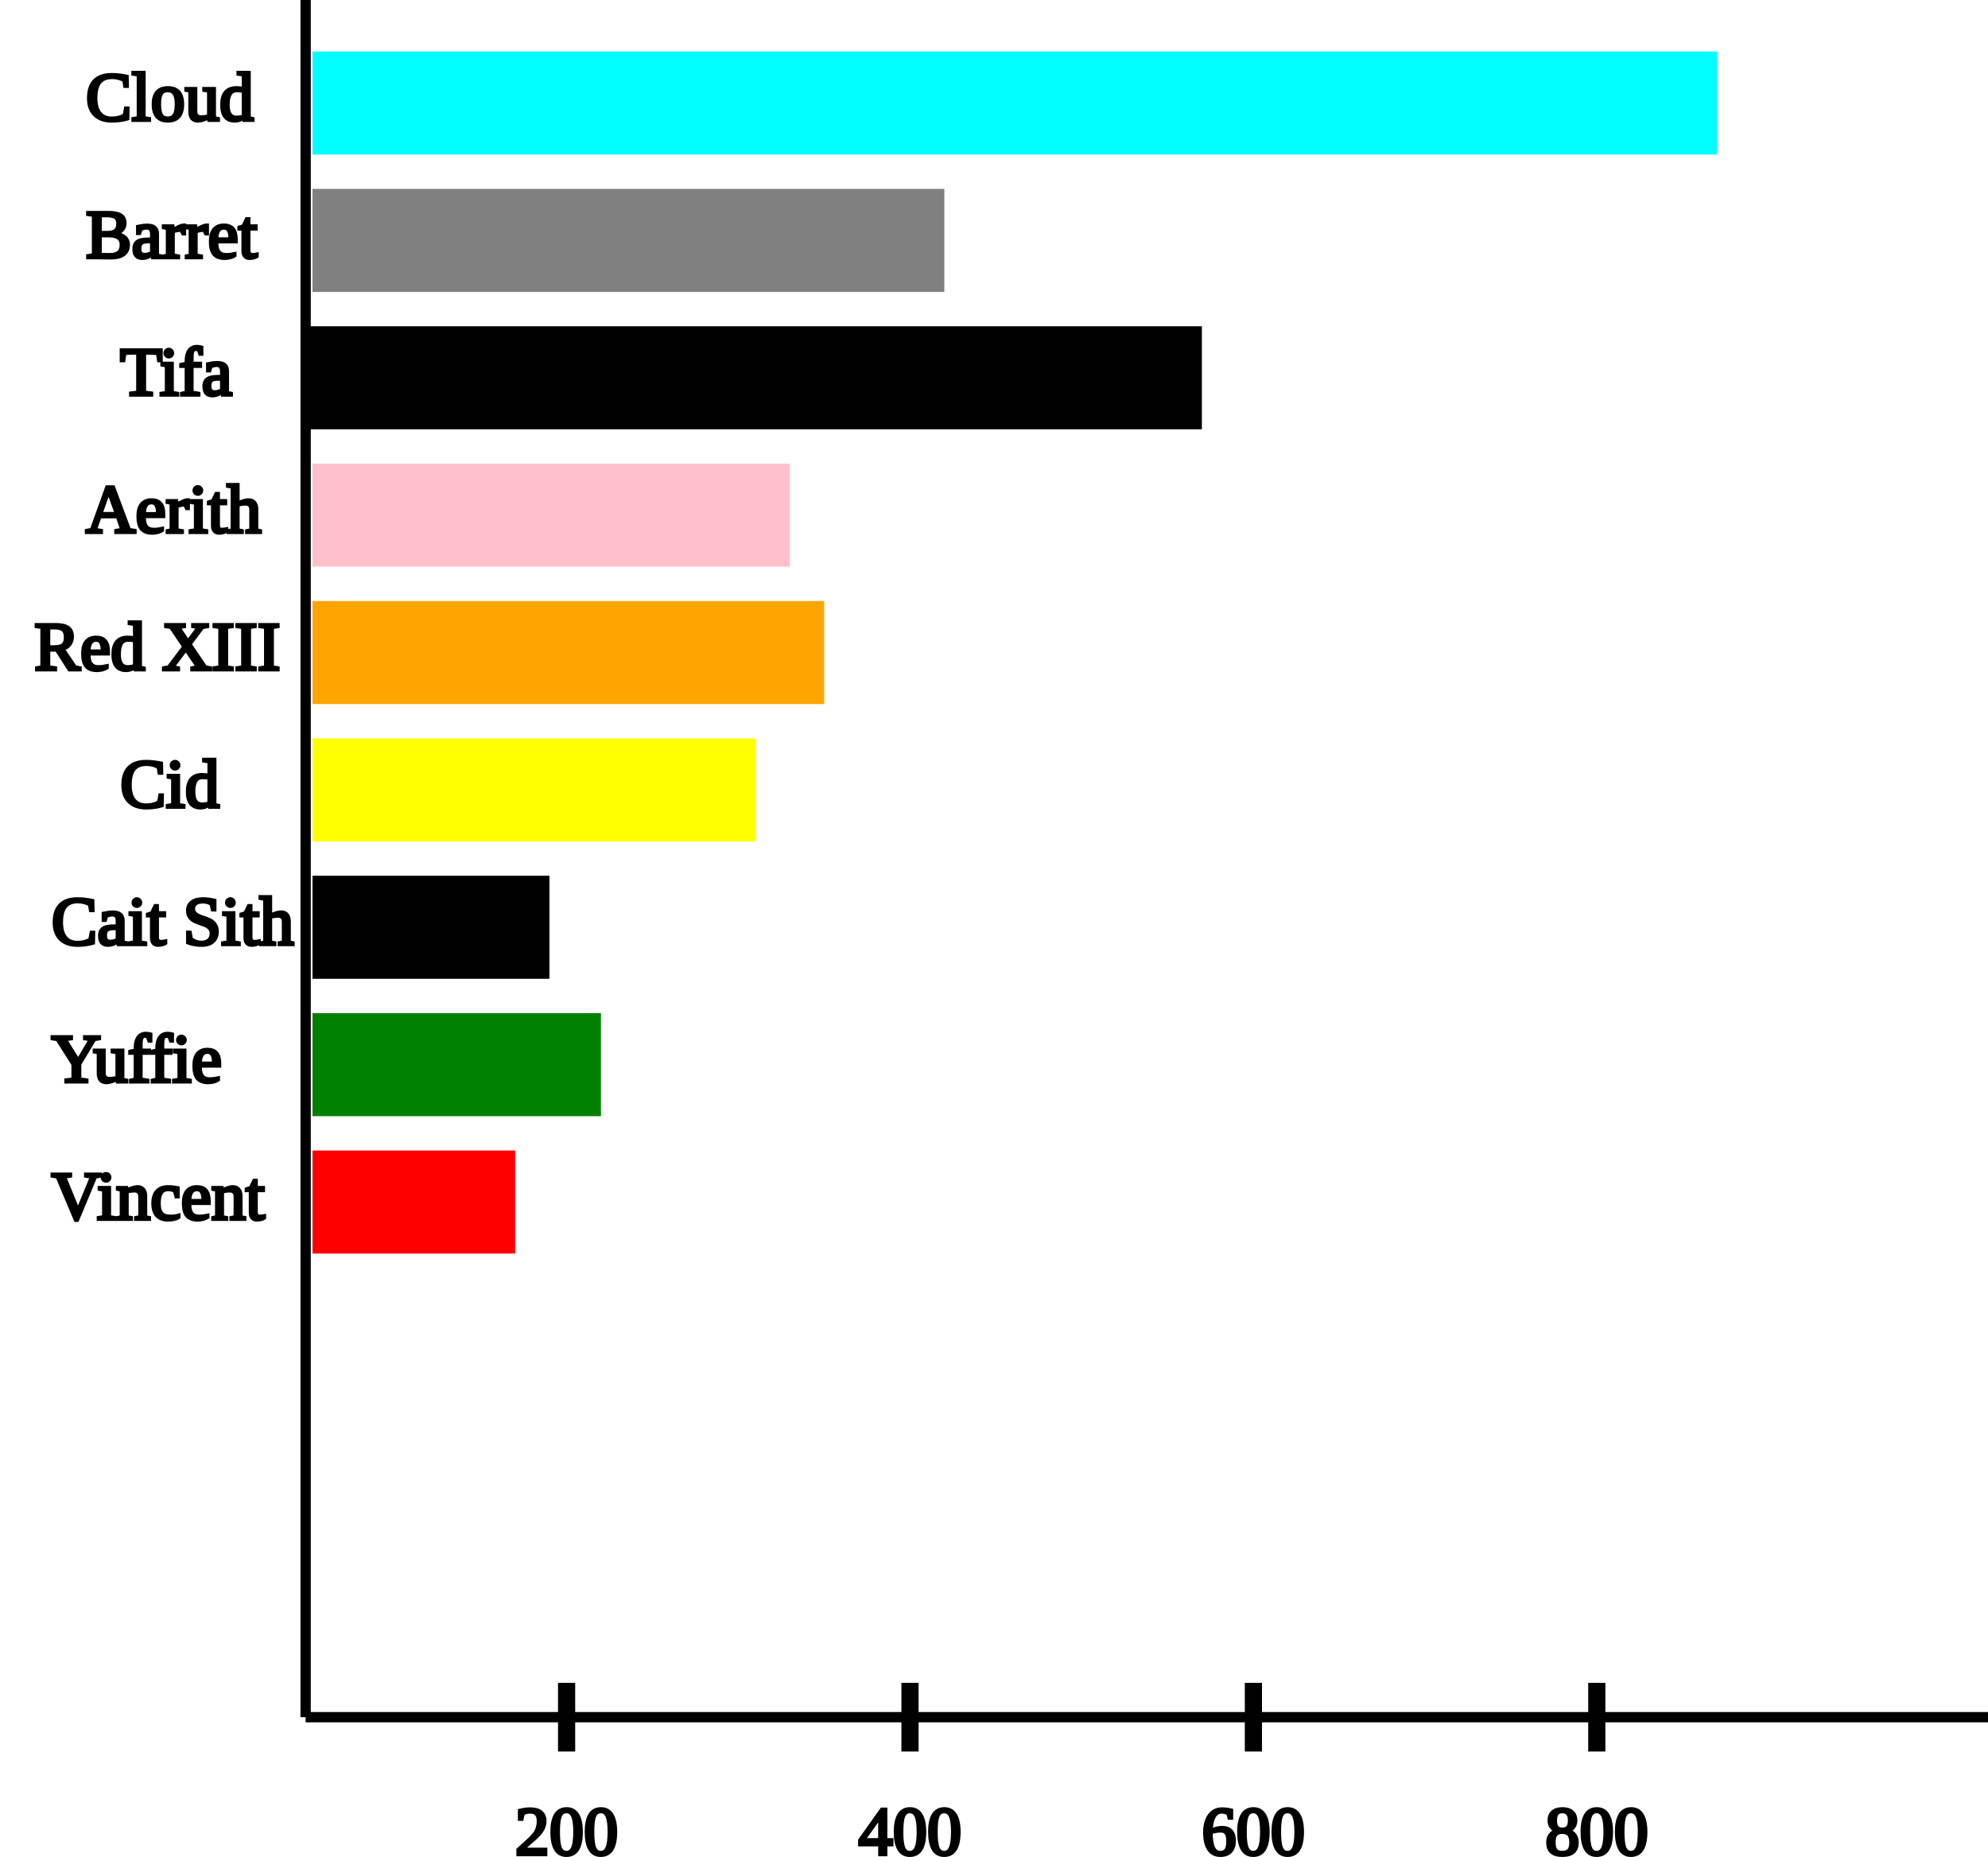
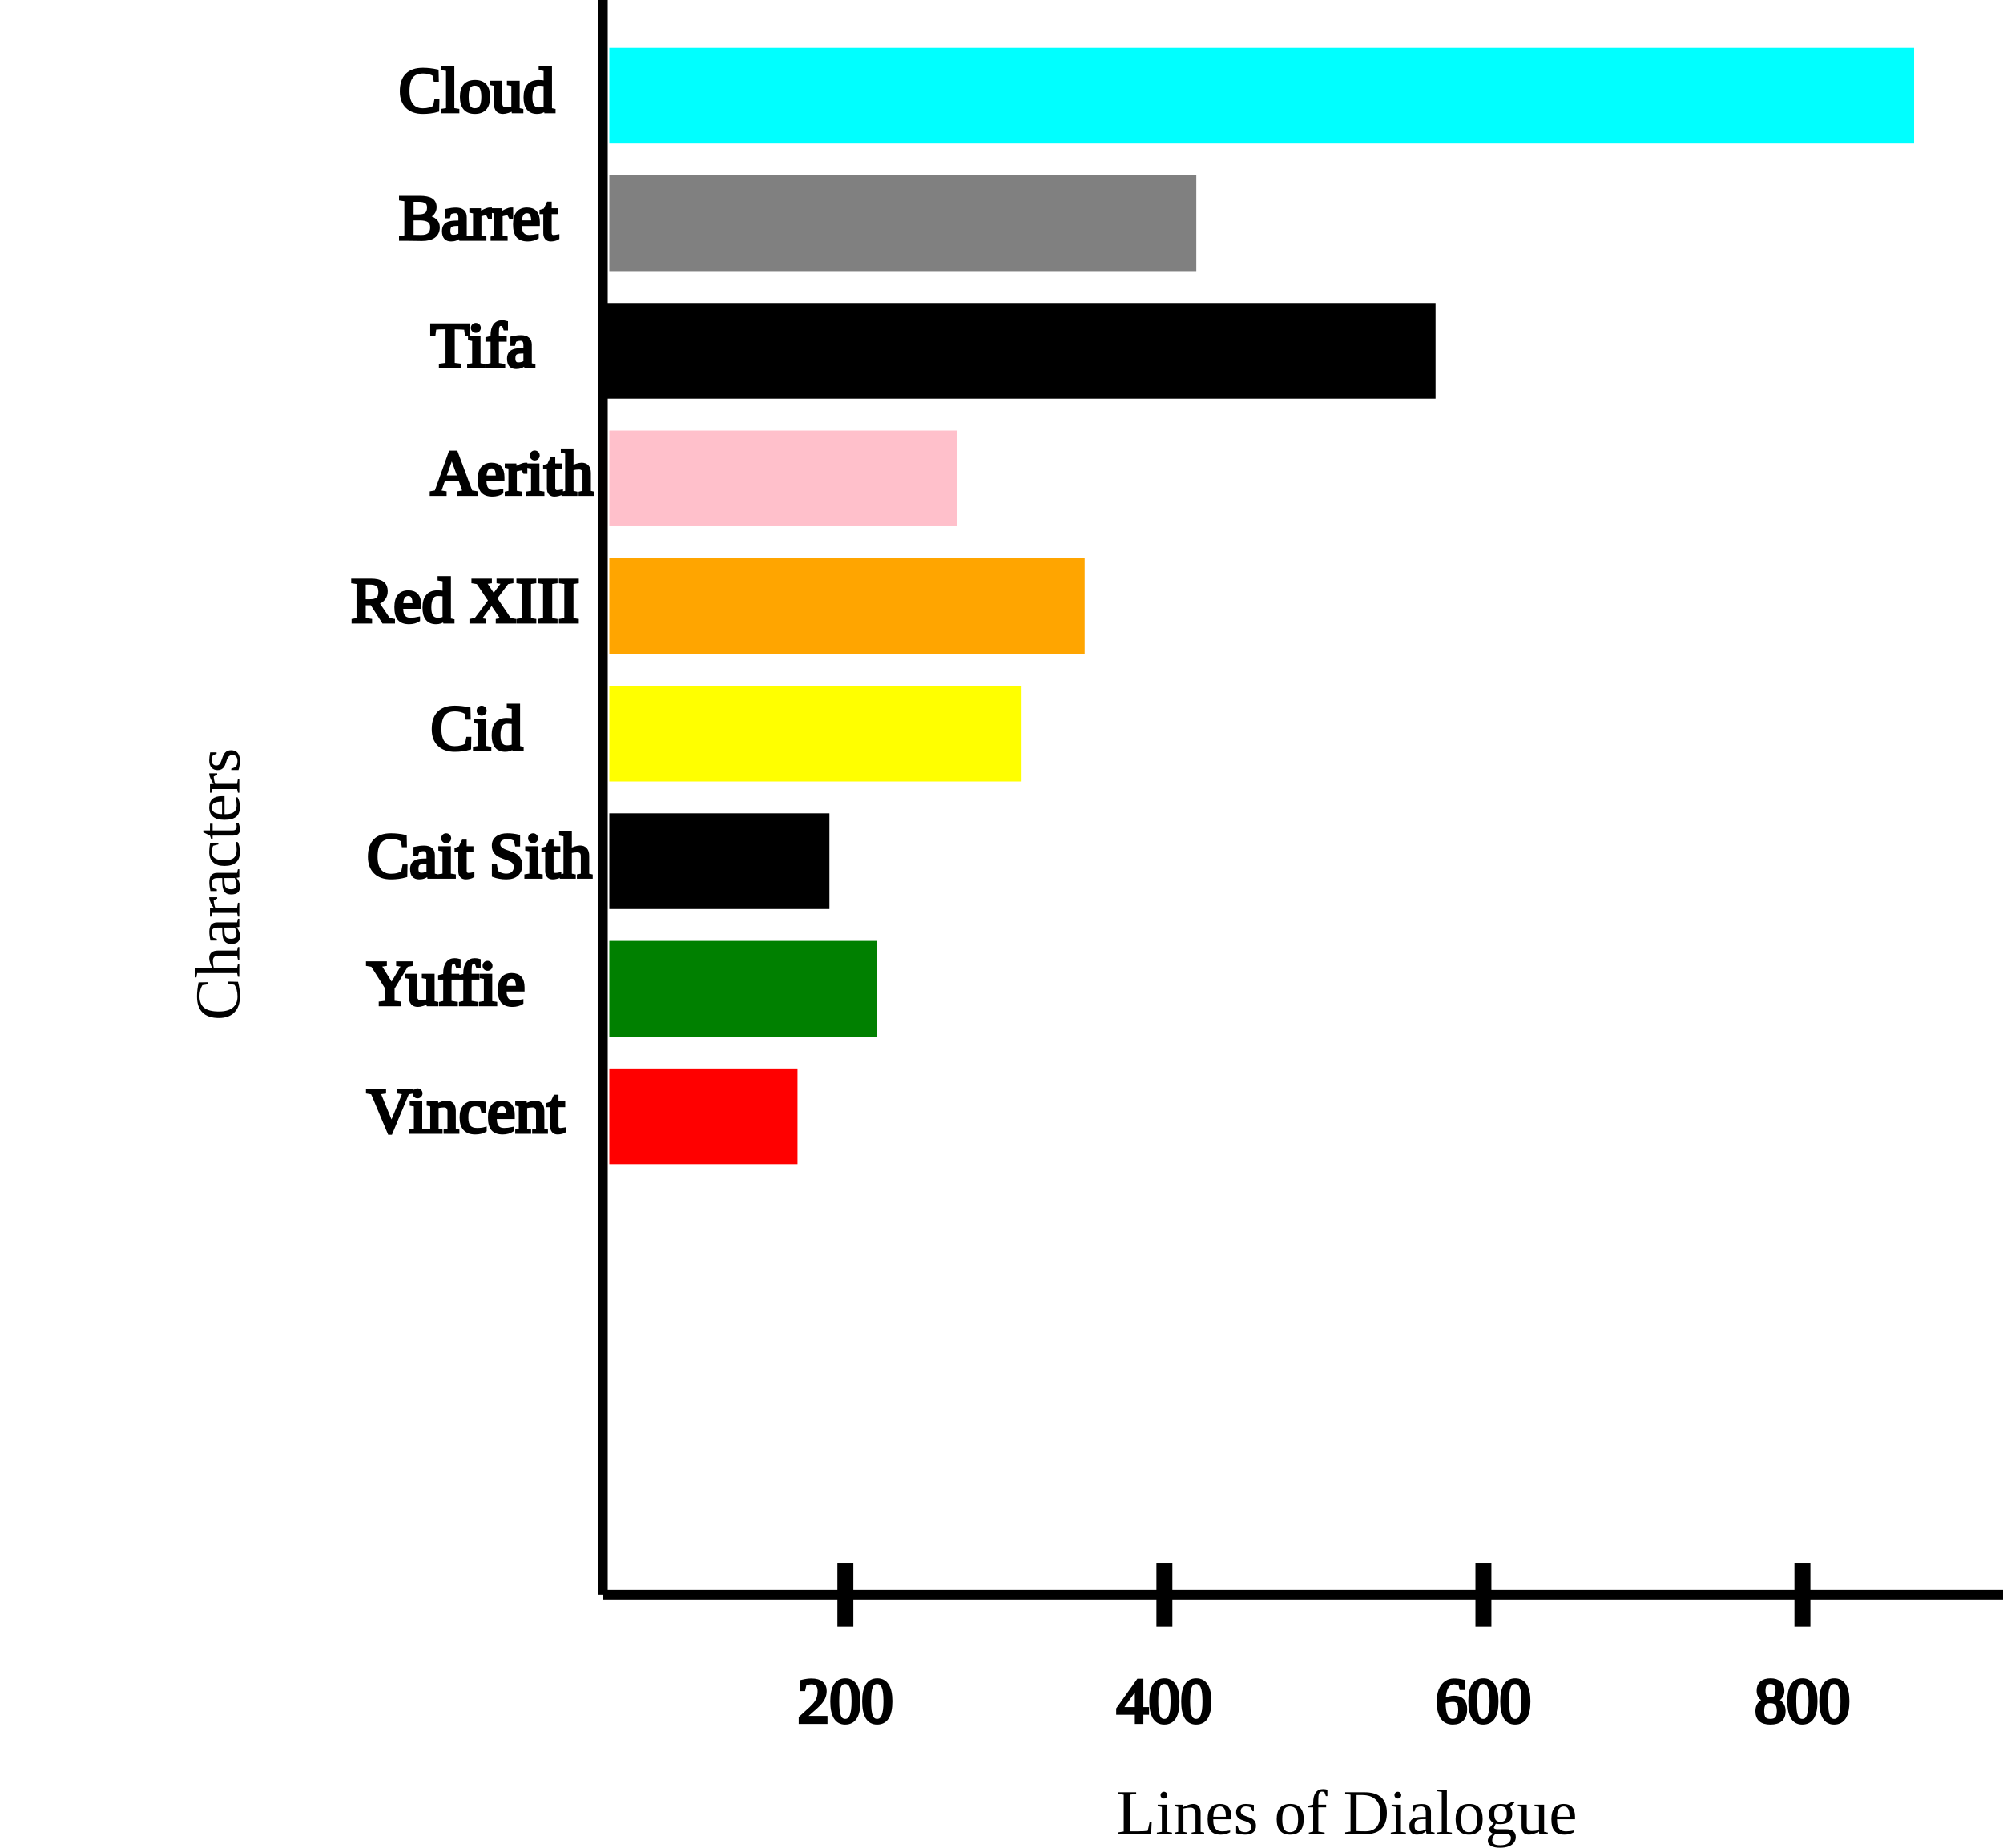
<svg xmlns="http://www.w3.org/2000/svg" width="100%" height="100%">
  <g transform="translate(300, 1900), scale(.75)" />
-   <line x1="89" x2="89" y1="0" y2="500" stroke-width="3" stroke="black" />
-   <line x1="89" x2="589" y1="500" y2="500" stroke-width="3" stroke="black" />
-   <text x="150" y="540" font-size="20" stroke="black">200</text>
-   <line x1="165" x2="165" y1="490" y2="510" stroke-width="5" stroke="black" />
-   <text x="250" y="540" font-size="20" stroke="black">400</text>
+   <line x1="189" x2="189" y1="0" y2="500" stroke-width="3" stroke="black" />
+   <line x1="189" x2="689" y1="500" y2="500" stroke-width="3" stroke="black" />
+   <text x="250" y="540" font-size="20" stroke="black">200</text>
  <line x1="265" x2="265" y1="490" y2="510" stroke-width="5" stroke="black" />
-   <text x="350" y="540" font-size="20" stroke="black">600</text>
+   <text x="350" y="540" font-size="20" stroke="black">400</text>
  <line x1="365" x2="365" y1="490" y2="510" stroke-width="5" stroke="black" />
-   <text x="450" y="540" font-size="20" stroke="black">800</text>
+   <text x="450" y="540" font-size="20" stroke="black">600</text>
  <line x1="465" x2="465" y1="490" y2="510" stroke-width="5" stroke="black" />
-   <text x="25" y="35" font-size="20" stroke="black">Cloud</text>
-   <line x1="91" x2="500" y1="30" y2="30" stroke-width="30" stroke="cyan" />
-   <text x="25" y="75" font-size="20" stroke="black">Barret</text>
-   <line x1="91" x2="275" y1="70" y2="70" stroke-width="30" stroke="grey" />
-   <text x="35" y="115" font-size="20" stroke="black">Tifa</text>
-   <line x1="90" x2="350" y1="110" y2="110" stroke-width="30" stroke="black" />
-   <text x="25" y="155" font-size="20" stroke="black">Aerith</text>
-   <line x1="91" x2="230" y1="150" y2="150" stroke-width="30" stroke="pink" />
-   <text x="10" y="195" font-size="20" stroke="black">Red XIII</text>
-   <line x1="91" x2="240" y1="190" y2="190" stroke-width="30" stroke="orange" />
-   <text x="35" y="235" font-size="20" stroke="black">Cid</text>
-   <line x1="91" x2="220" y1="230" y2="230" stroke-width="30" stroke="yellow" />
-   <text x="15" y="275" font-size="20" stroke="black">Cait Sith</text>
-   <line x1="91" x2="160" y1="270" y2="270" stroke-width="30" stroke="black" />
-   <text x="15" y="315" font-size="20" stroke="black">Yuffie</text>
-   <line x1="91" x2="175" y1="310" y2="310" stroke-width="30" stroke="green" />
-   <text x="15" y="355" font-size="20" stroke="black">Vincent</text>
-   <line x1="91" x2="150" y1="350" y2="350" stroke-width="30" stroke="red" />
+   <text x="550" y="540" font-size="20" stroke="black">800</text>
+   <line x1="565" x2="565" y1="490" y2="510" stroke-width="5" stroke="black" />
+   <text x="-120" y="75" font-size="20" transform="rotate(270,100,100)">Characters</text>
+   <text x="350" y="575" font-size="20">Lines of Dialogue</text>
+   <text x="125" y="35" font-size="20" stroke="black">Cloud</text>
+   <line x1="191" x2="600" y1="30" y2="30" stroke-width="30" stroke="cyan" />
+   <text x="125" y="75" font-size="20" stroke="black">Barret</text>
+   <line x1="191" x2="375" y1="70" y2="70" stroke-width="30" stroke="grey" />
+   <text x="135" y="115" font-size="20" stroke="black">Tifa</text>
+   <line x1="190" x2="450" y1="110" y2="110" stroke-width="30" stroke="black" />
+   <text x="135" y="155" font-size="20" stroke="black">Aerith</text>
+   <line x1="191" x2="300" y1="150" y2="150" stroke-width="30" stroke="pink" />
+   <text x="110" y="195" font-size="20" stroke="black">Red XIII</text>
+   <line x1="191" x2="340" y1="190" y2="190" stroke-width="30" stroke="orange" />
+   <text x="135" y="235" font-size="20" stroke="black">Cid</text>
+   <line x1="191" x2="320" y1="230" y2="230" stroke-width="30" stroke="yellow" />
+   <text x="115" y="275" font-size="20" stroke="black">Cait Sith</text>
+   <line x1="191" x2="260" y1="270" y2="270" stroke-width="30" stroke="black" />
+   <text x="115" y="315" font-size="20" stroke="black">Yuffie</text>
+   <line x1="191" x2="275" y1="310" y2="310" stroke-width="30" stroke="green" />
+   <text x="115" y="355" font-size="20" stroke="black">Vincent</text>
+   <line x1="191" x2="250" y1="350" y2="350" stroke-width="30" stroke="red" />
</svg>
